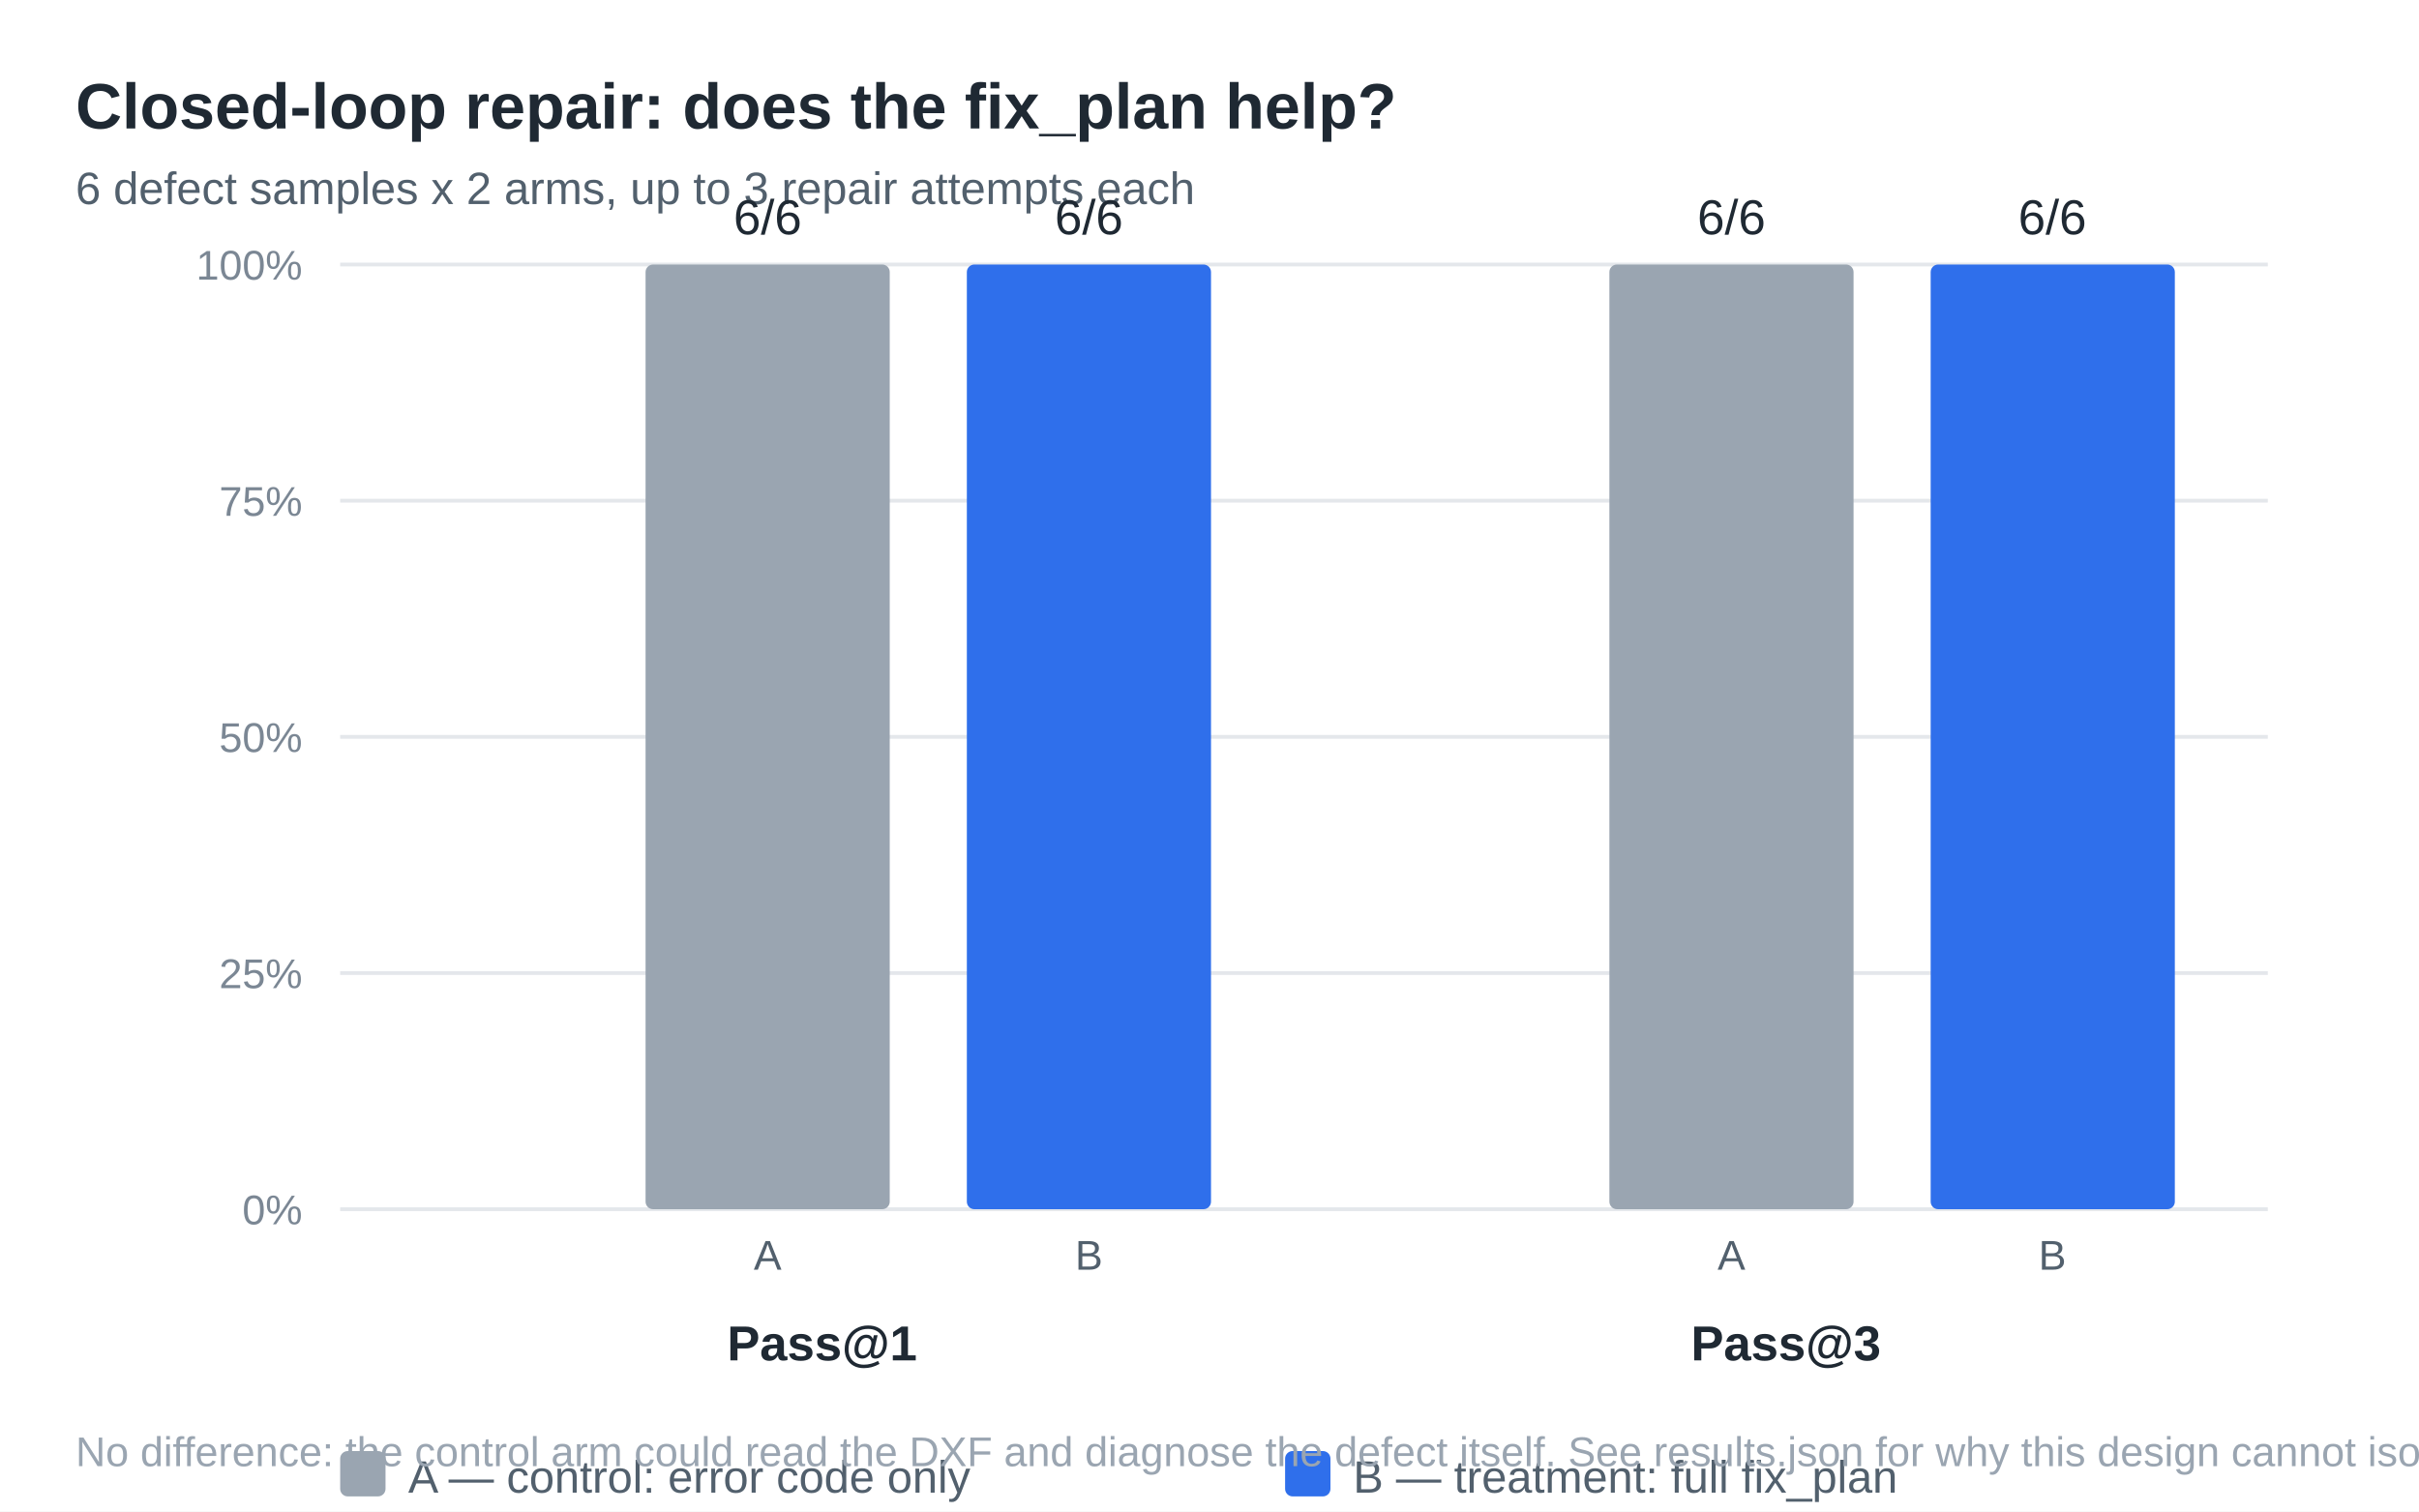
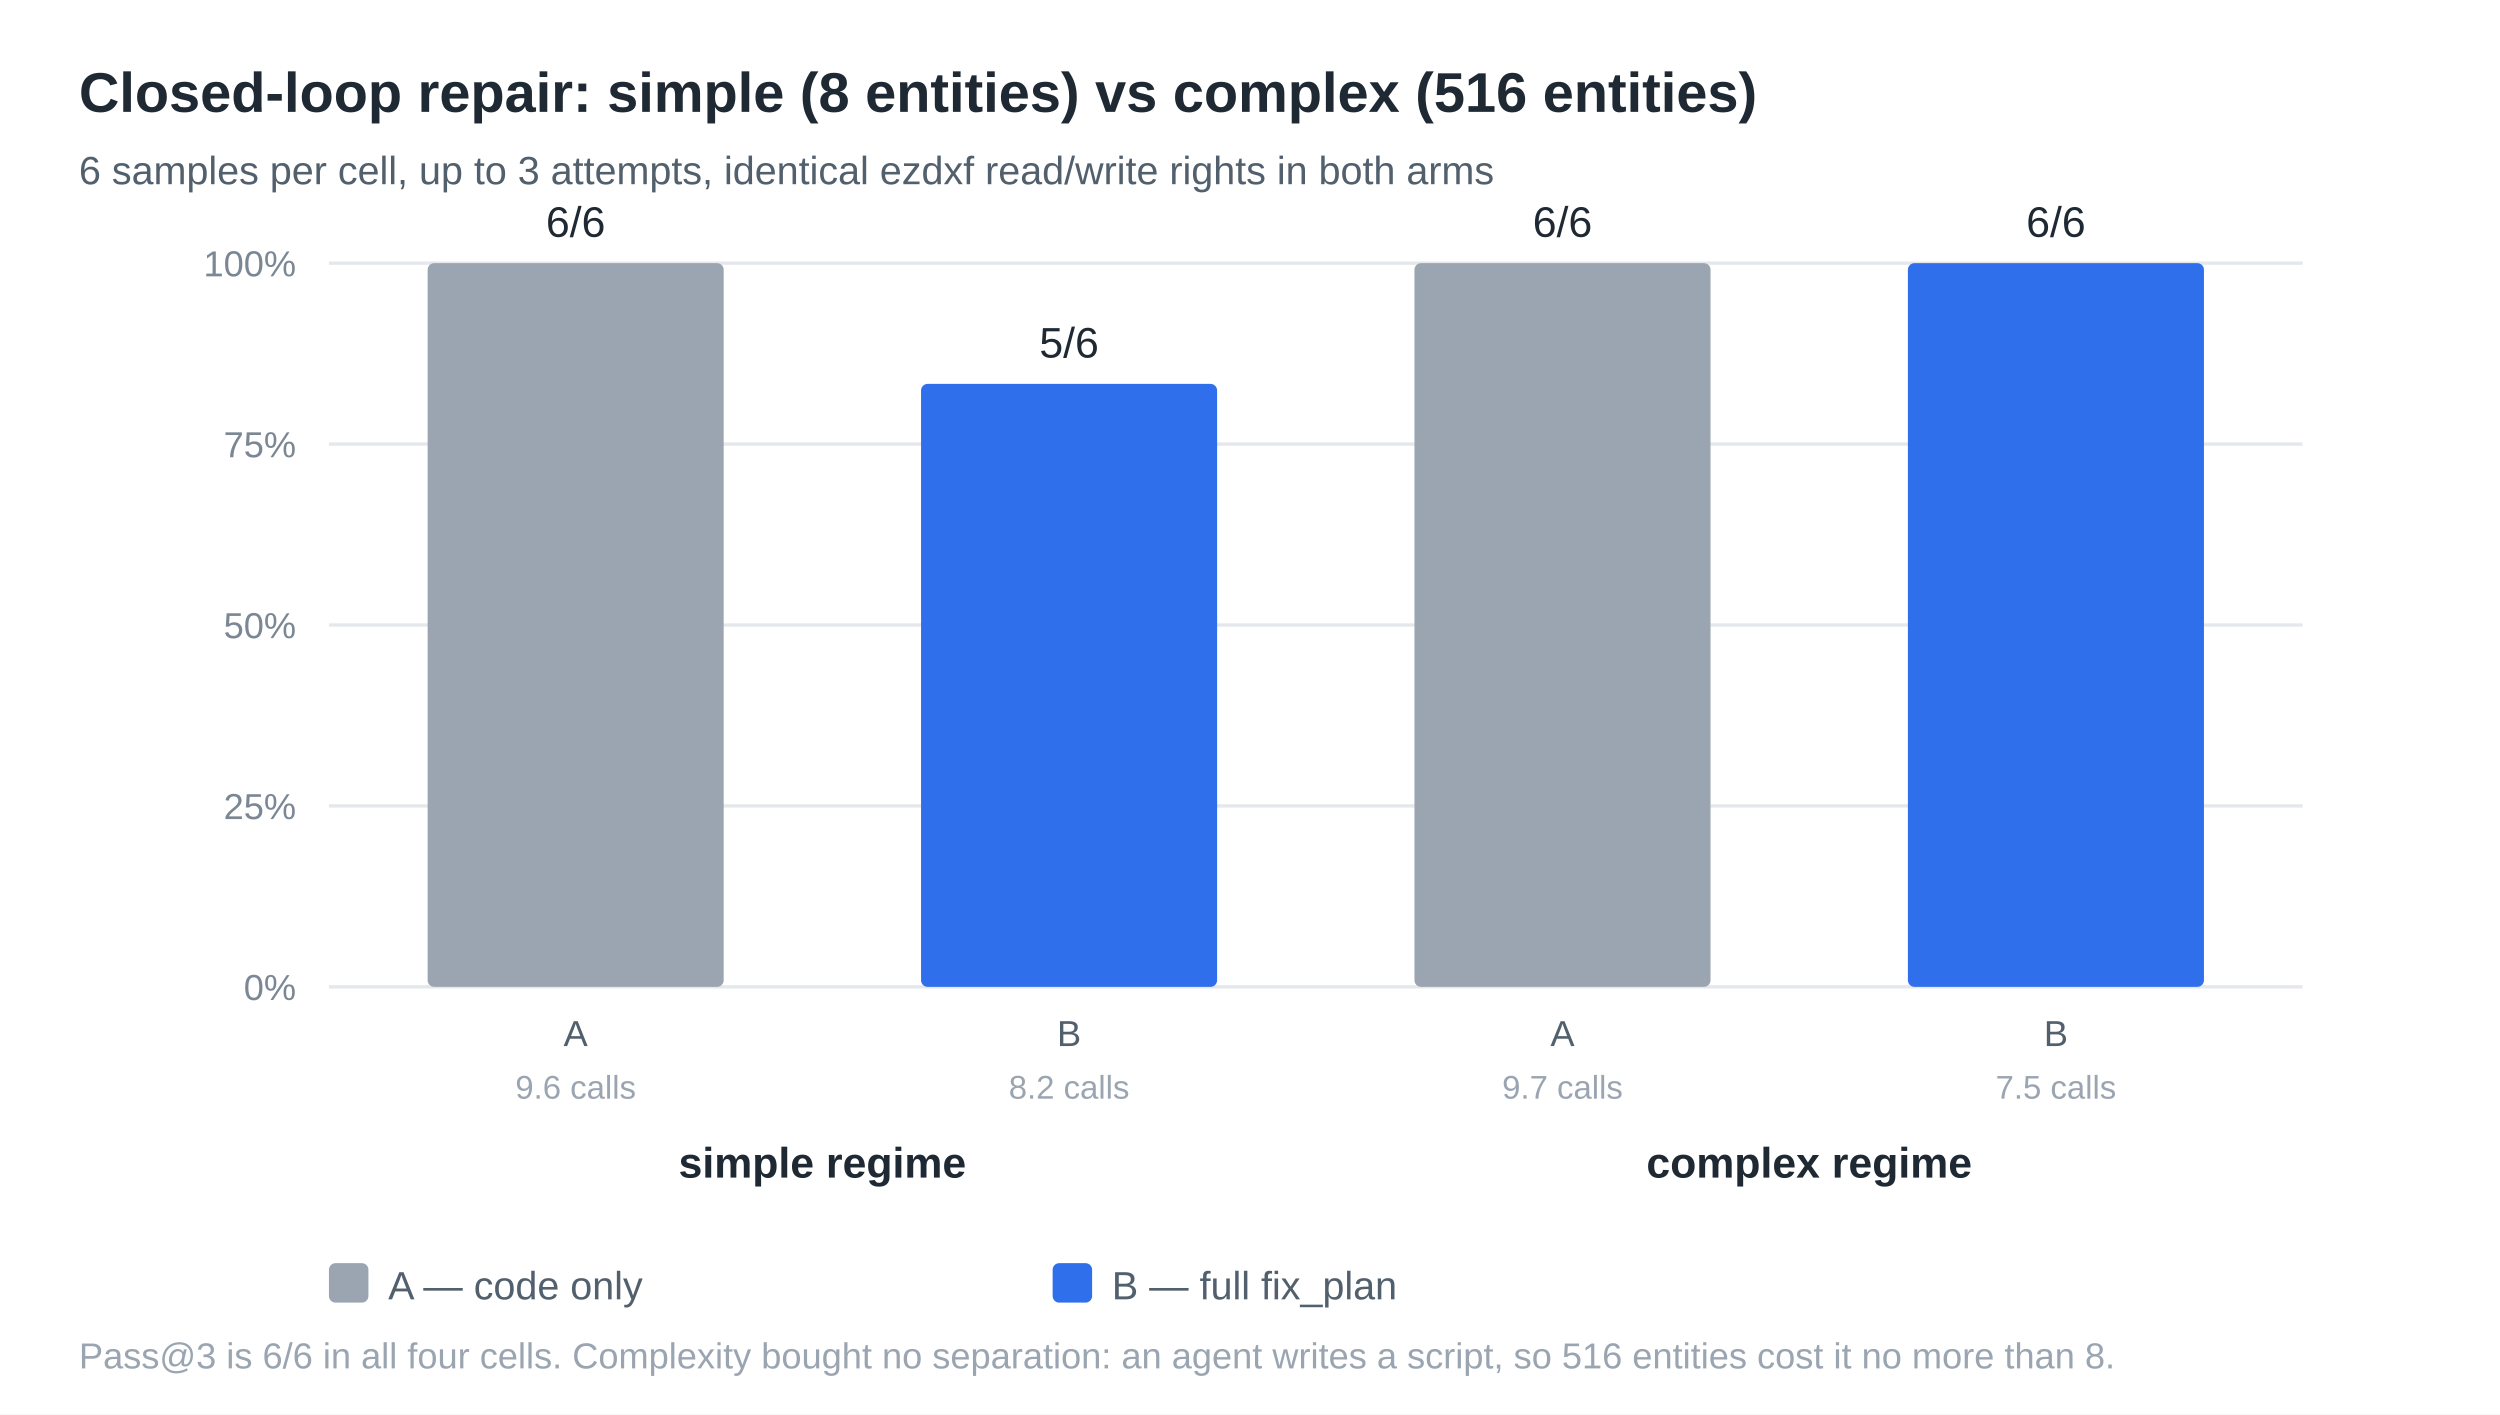
- <svg xmlns="http://www.w3.org/2000/svg" width="640" height="400" viewBox="0 0 640 400">
-   <rect width="640" height="400" fill="#ffffff" />
-   <text x="20" y="34" font-family="Segoe UI, Arial, sans-serif" font-size="17" font-weight="600" fill="#1f2933">Closed-loop repair: does the fix_plan help?</text>
-   <text x="20" y="54" font-family="Segoe UI, Arial, sans-serif" font-size="12" fill="#52606d">6 defect samples x 2 arms, up to 3 repair attempts each</text>
-   <line x1="90" y1="320.0" x2="600" y2="320.0" stroke="#e4e7eb" stroke-width="1" />
-   <text x="80" y="324.0" text-anchor="end" font-family="Segoe UI, Arial, sans-serif" font-size="11" fill="#7b8794">0%</text>
-   <line x1="90" y1="257.5" x2="600" y2="257.5" stroke="#e4e7eb" stroke-width="1" />
-   <text x="80" y="261.5" text-anchor="end" font-family="Segoe UI, Arial, sans-serif" font-size="11" fill="#7b8794">25%</text>
-   <line x1="90" y1="195.0" x2="600" y2="195.0" stroke="#e4e7eb" stroke-width="1" />
-   <text x="80" y="199.0" text-anchor="end" font-family="Segoe UI, Arial, sans-serif" font-size="11" fill="#7b8794">50%</text>
-   <line x1="90" y1="132.5" x2="600" y2="132.5" stroke="#e4e7eb" stroke-width="1" />
-   <text x="80" y="136.5" text-anchor="end" font-family="Segoe UI, Arial, sans-serif" font-size="11" fill="#7b8794">75%</text>
-   <line x1="90" y1="70.0" x2="600" y2="70.0" stroke="#e4e7eb" stroke-width="1" />
-   <text x="80" y="74.0" text-anchor="end" font-family="Segoe UI, Arial, sans-serif" font-size="11" fill="#7b8794">100%</text>
-   <rect x="170.8" y="70.0" width="64.6" height="250.0" fill="#9aa5b1" rx="2" />
-   <text x="203.1" y="62.0" text-anchor="middle" font-family="Segoe UI, Arial, sans-serif" font-size="13" fill="#1f2933">6/6</text>
-   <text x="203.1" y="336.0" text-anchor="middle" font-family="Segoe UI, Arial, sans-serif" font-size="11" fill="#52606d">A</text>
-   <rect x="255.8" y="70.0" width="64.6" height="250.0" fill="#2f6feb" rx="2" />
-   <text x="288.1" y="62.0" text-anchor="middle" font-family="Segoe UI, Arial, sans-serif" font-size="13" fill="#1f2933">6/6</text>
-   <text x="288.1" y="336.0" text-anchor="middle" font-family="Segoe UI, Arial, sans-serif" font-size="11" fill="#52606d">B</text>
-   <text x="217.5" y="360.0" text-anchor="middle" font-family="Segoe UI, Arial, sans-serif" font-size="13" font-weight="600" fill="#1f2933">Pass@1</text>
-   <rect x="425.8" y="70.0" width="64.6" height="250.0" fill="#9aa5b1" rx="2" />
-   <text x="458.1" y="62.0" text-anchor="middle" font-family="Segoe UI, Arial, sans-serif" font-size="13" fill="#1f2933">6/6</text>
-   <text x="458.1" y="336.0" text-anchor="middle" font-family="Segoe UI, Arial, sans-serif" font-size="11" fill="#52606d">A</text>
-   <rect x="510.8" y="70.0" width="64.6" height="250.0" fill="#2f6feb" rx="2" />
-   <text x="543.0" y="62.0" text-anchor="middle" font-family="Segoe UI, Arial, sans-serif" font-size="13" fill="#1f2933">6/6</text>
-   <text x="543.0" y="336.0" text-anchor="middle" font-family="Segoe UI, Arial, sans-serif" font-size="11" fill="#52606d">B</text>
-   <text x="472.5" y="360.0" text-anchor="middle" font-family="Segoe UI, Arial, sans-serif" font-size="13" font-weight="600" fill="#1f2933">Pass@3</text>
-   <rect x="90" y="384" width="12" height="12" fill="#9aa5b1" rx="2" />
-   <text x="108" y="395" font-family="Segoe UI, Arial, sans-serif" font-size="12" fill="#52606d">A — control: error code only</text>
-   <rect x="340" y="384" width="12" height="12" fill="#2f6feb" rx="2" />
-   <text x="358" y="395" font-family="Segoe UI, Arial, sans-serif" font-size="12" fill="#52606d">B — treatment: full fix_plan</text>
-   <text x="20" y="388" font-family="Segoe UI, Arial, sans-serif" font-size="11" fill="#9aa5b1">No difference: the control arm could read the DXF and diagnose the defect itself. See results.json for why this design cannot isolate the fix_plan.</text>
+ <svg xmlns="http://www.w3.org/2000/svg" width="760" height="430" viewBox="0 0 760 430">
+   <rect width="760" height="430" fill="#ffffff" />
+   <text x="24" y="34" font-family="Segoe UI, Arial, sans-serif" font-size="17" font-weight="600" fill="#1f2933">Closed-loop repair: simple (8 entities) vs complex (516 entities)</text>
+   <text x="24" y="56" font-family="Segoe UI, Arial, sans-serif" font-size="12" fill="#52606d">6 samples per cell, up to 3 attempts, identical ezdxf read/write rights in both arms</text>
+   <line x1="100" y1="300.0" x2="700" y2="300.0" stroke="#e4e7eb" />
+   <text x="90" y="304.0" text-anchor="end" font-family="Segoe UI, Arial, sans-serif" font-size="11" fill="#7b8794">0%</text>
+   <line x1="100" y1="245.0" x2="700" y2="245.0" stroke="#e4e7eb" />
+   <text x="90" y="249.0" text-anchor="end" font-family="Segoe UI, Arial, sans-serif" font-size="11" fill="#7b8794">25%</text>
+   <line x1="100" y1="190.0" x2="700" y2="190.0" stroke="#e4e7eb" />
+   <text x="90" y="194.0" text-anchor="end" font-family="Segoe UI, Arial, sans-serif" font-size="11" fill="#7b8794">50%</text>
+   <line x1="100" y1="135.0" x2="700" y2="135.0" stroke="#e4e7eb" />
+   <text x="90" y="139.0" text-anchor="end" font-family="Segoe UI, Arial, sans-serif" font-size="11" fill="#7b8794">75%</text>
+   <line x1="100" y1="80.0" x2="700" y2="80.0" stroke="#e4e7eb" />
+   <text x="90" y="84.0" text-anchor="end" font-family="Segoe UI, Arial, sans-serif" font-size="11" fill="#7b8794">100%</text>
+   <rect x="130.0" y="80.0" width="90.0" height="220.0" fill="#9aa5b1" rx="2" />
+   <text x="175.0" y="72.0" text-anchor="middle" font-family="Segoe UI, Arial, sans-serif" font-size="13" fill="#1f2933">6/6</text>
+   <text x="175.0" y="318.0" text-anchor="middle" font-family="Segoe UI, Arial, sans-serif" font-size="11" fill="#52606d">A</text>
+   <text x="175.0" y="334.0" text-anchor="middle" font-family="Segoe UI, Arial, sans-serif" font-size="10" fill="#9aa5b1">9.6 calls</text>
+   <rect x="280.0" y="116.7" width="90.0" height="183.3" fill="#2f6feb" rx="2" />
+   <text x="325.0" y="108.7" text-anchor="middle" font-family="Segoe UI, Arial, sans-serif" font-size="13" fill="#1f2933">5/6</text>
+   <text x="325.0" y="318.0" text-anchor="middle" font-family="Segoe UI, Arial, sans-serif" font-size="11" fill="#52606d">B</text>
+   <text x="325.0" y="334.0" text-anchor="middle" font-family="Segoe UI, Arial, sans-serif" font-size="10" fill="#9aa5b1">8.2 calls</text>
+   <rect x="430.0" y="80.0" width="90.0" height="220.0" fill="#9aa5b1" rx="2" />
+   <text x="475.0" y="72.0" text-anchor="middle" font-family="Segoe UI, Arial, sans-serif" font-size="13" fill="#1f2933">6/6</text>
+   <text x="475.0" y="318.0" text-anchor="middle" font-family="Segoe UI, Arial, sans-serif" font-size="11" fill="#52606d">A</text>
+   <text x="475.0" y="334.0" text-anchor="middle" font-family="Segoe UI, Arial, sans-serif" font-size="10" fill="#9aa5b1">9.7 calls</text>
+   <rect x="580.0" y="80.0" width="90.0" height="220.0" fill="#2f6feb" rx="2" />
+   <text x="625.0" y="72.0" text-anchor="middle" font-family="Segoe UI, Arial, sans-serif" font-size="13" fill="#1f2933">6/6</text>
+   <text x="625.0" y="318.0" text-anchor="middle" font-family="Segoe UI, Arial, sans-serif" font-size="11" fill="#52606d">B</text>
+   <text x="625.0" y="334.0" text-anchor="middle" font-family="Segoe UI, Arial, sans-serif" font-size="10" fill="#9aa5b1">7.5 calls</text>
+   <text x="250.0" y="358.0" text-anchor="middle" font-family="Segoe UI, Arial, sans-serif" font-size="13" font-weight="600" fill="#1f2933">simple regime</text>
+   <text x="550.0" y="358.0" text-anchor="middle" font-family="Segoe UI, Arial, sans-serif" font-size="13" font-weight="600" fill="#1f2933">complex regime</text>
+   <rect x="100" y="384" width="12" height="12" fill="#9aa5b1" rx="2" />
+   <text x="118" y="395" font-family="Segoe UI, Arial, sans-serif" font-size="12" fill="#52606d">A — code only</text>
+   <rect x="320" y="384" width="12" height="12" fill="#2f6feb" rx="2" />
+   <text x="338" y="395" font-family="Segoe UI, Arial, sans-serif" font-size="12" fill="#52606d">B — full fix_plan</text>
+   <text x="24" y="416" font-family="Segoe UI, Arial, sans-serif" font-size="11" fill="#9aa5b1">Pass@3 is 6/6 in all four cells. Complexity bought no separation: an agent writes a script, so 516 entities cost it no more than 8.</text>
</svg>
